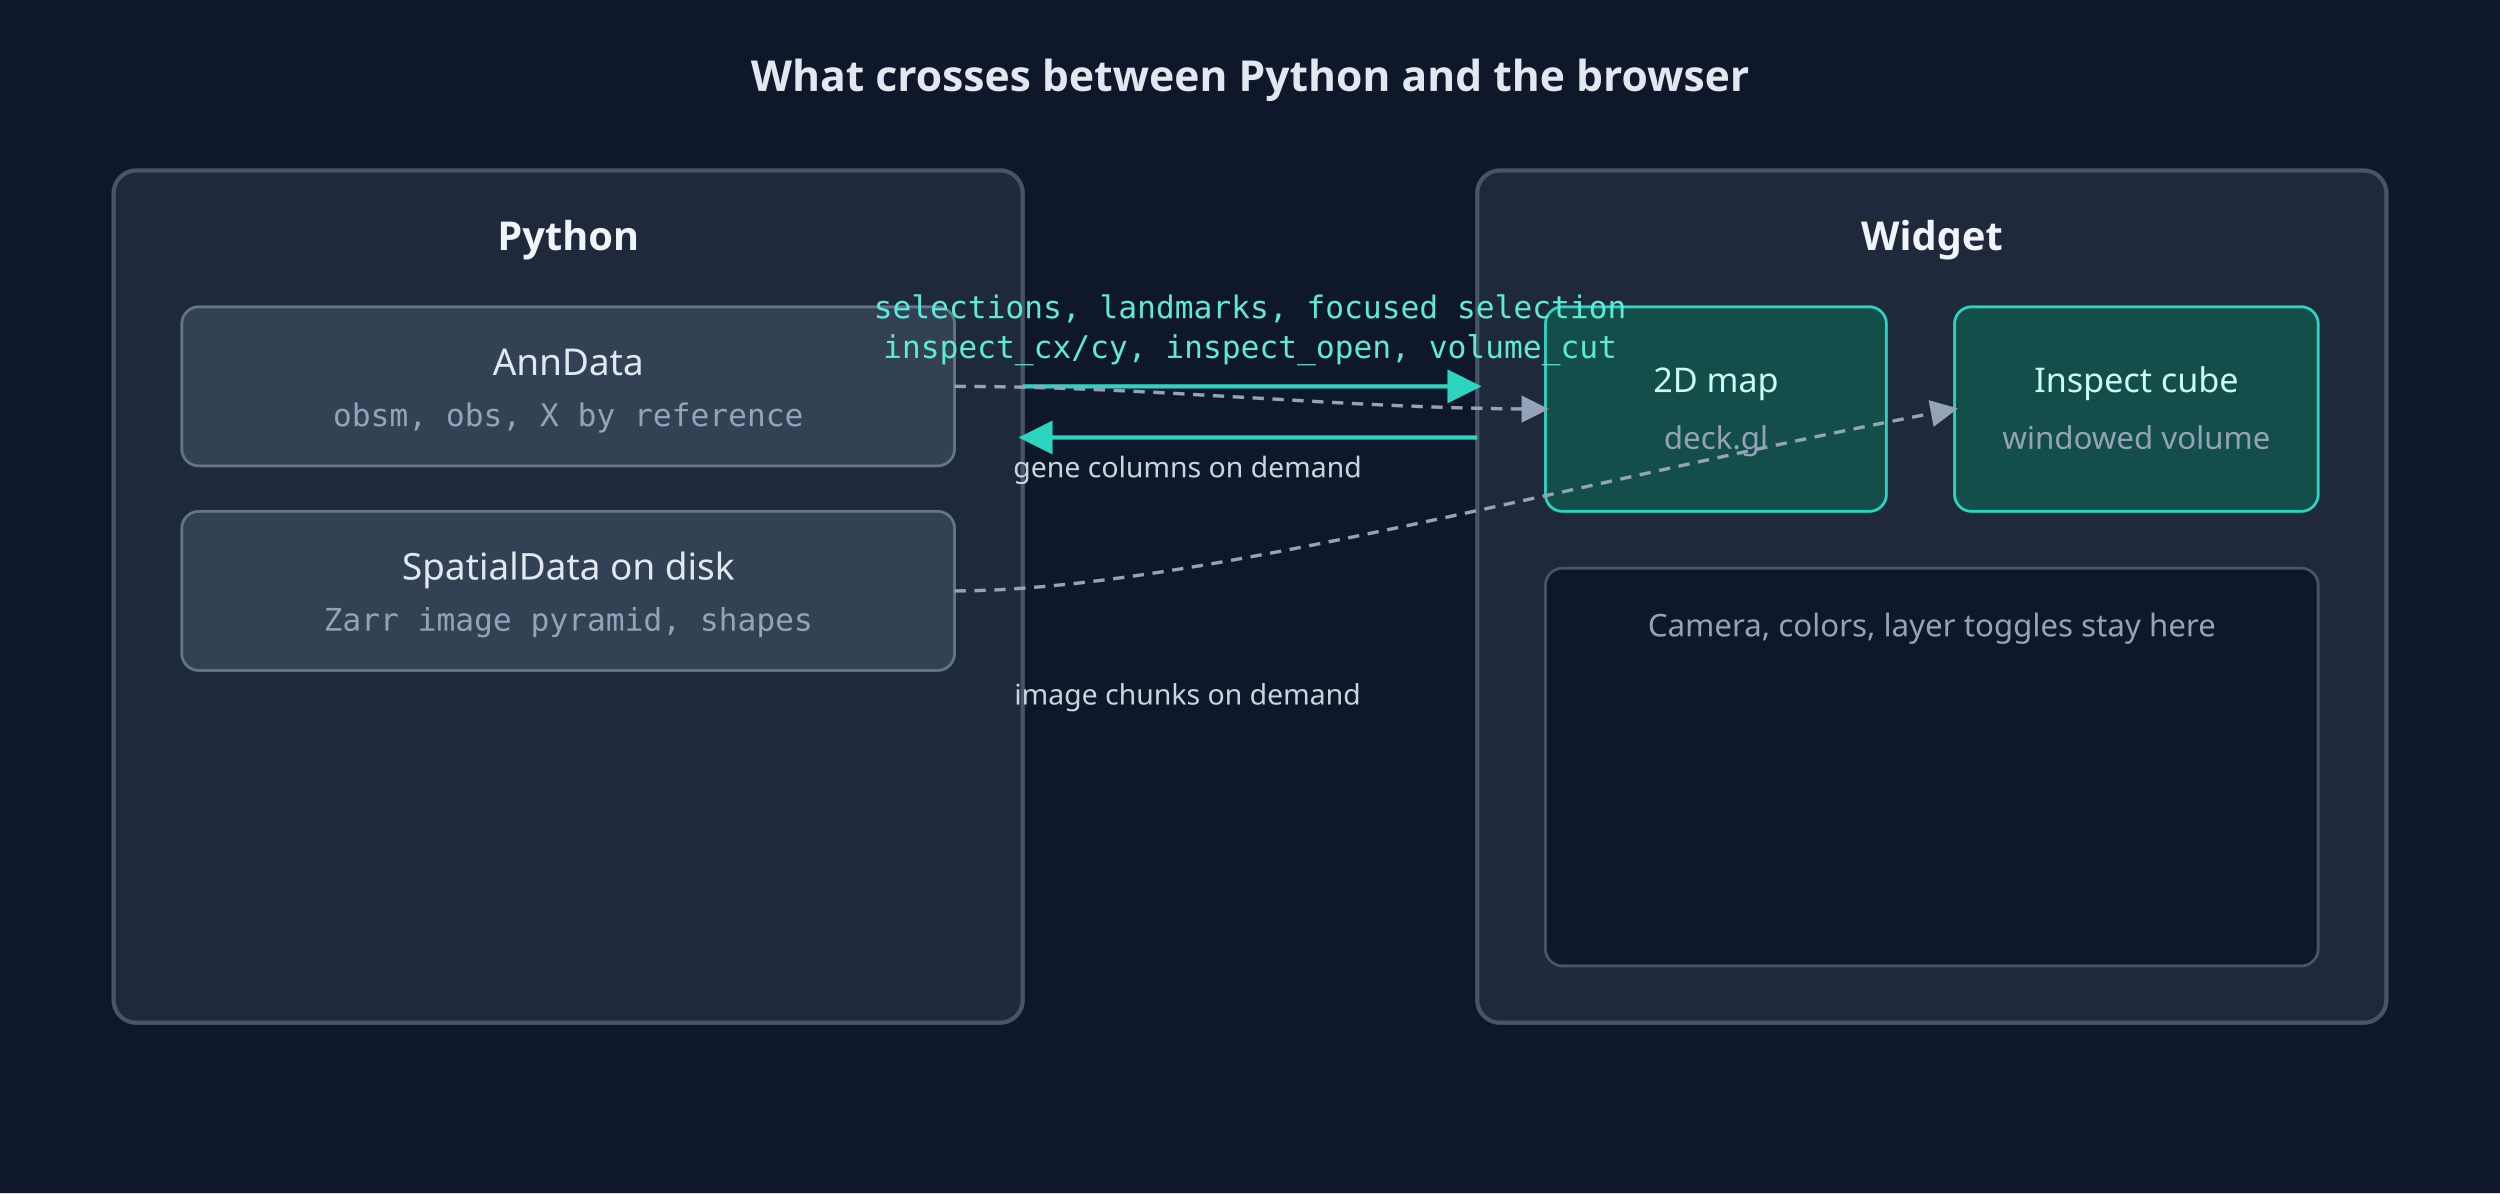
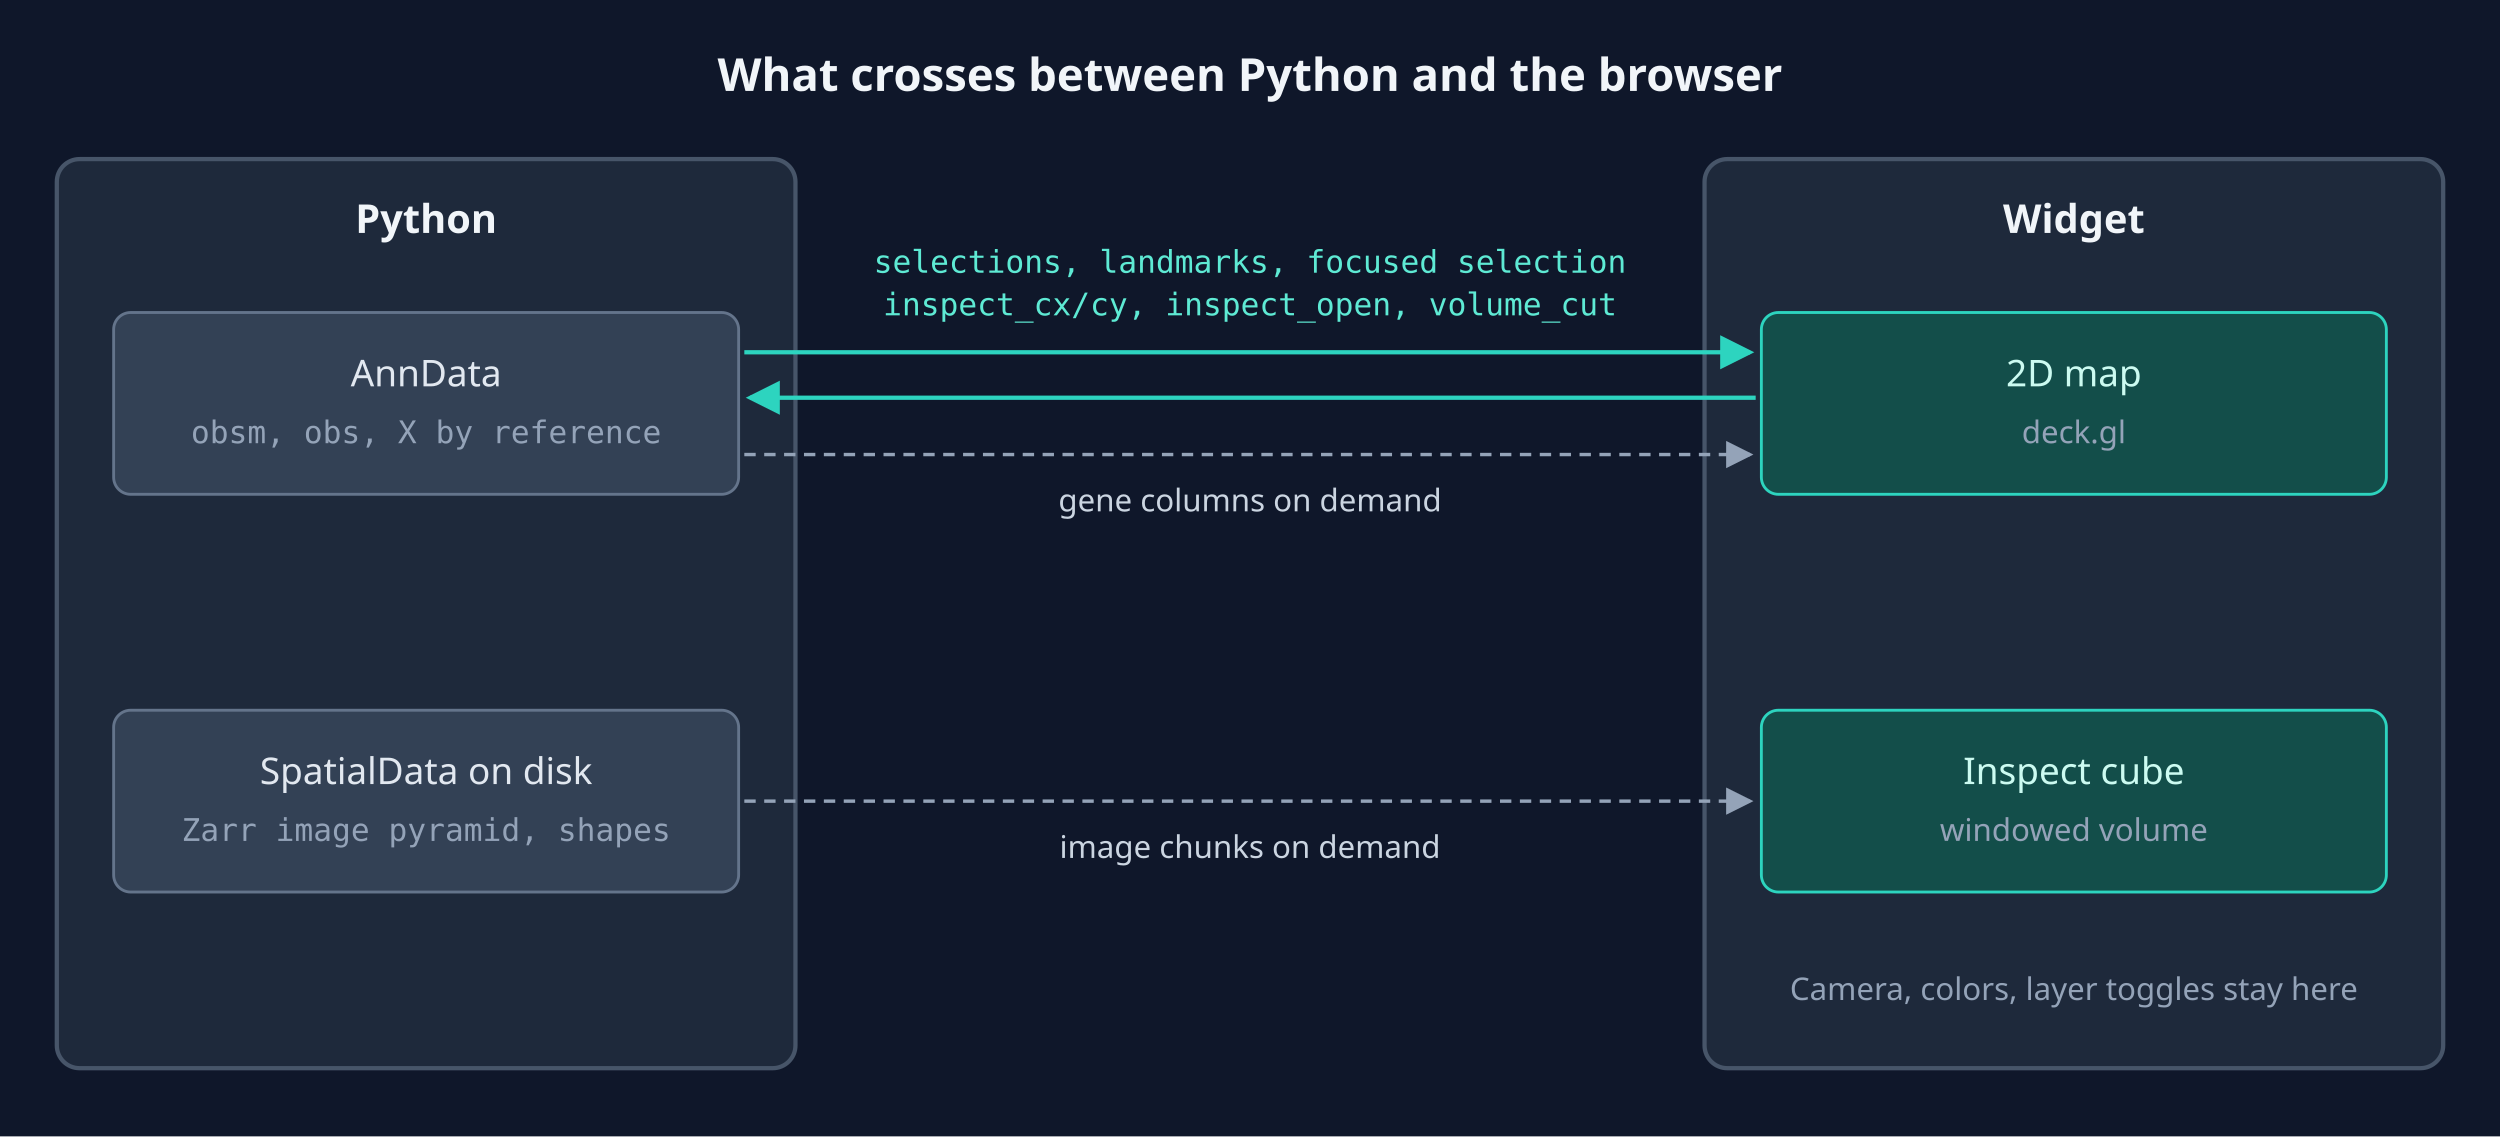
- <svg xmlns="http://www.w3.org/2000/svg" width="880" height="420" viewBox="0 0 880 420" role="img" aria-labelledby="title desc">
+ <svg xmlns="http://www.w3.org/2000/svg" width="880" height="400" viewBox="0 0 880 400" role="img" aria-labelledby="title desc">
  <defs>
-     <marker id="arrow-teal" markerWidth="8" markerHeight="8" refX="7" refY="4" orient="auto">
+     <marker id="at" markerWidth="8" markerHeight="8" refX="7" refY="4" orient="auto">
      <path d="M0,0 L8,4 L0,8 Z" fill="#2dd4bf" />
    </marker>
-     <marker id="arrow-gray" markerWidth="8" markerHeight="8" refX="7" refY="4" orient="auto">
+     <marker id="ag" markerWidth="8" markerHeight="8" refX="7" refY="4" orient="auto">
      <path d="M0,0 L8,4 L0,8 Z" fill="#94a3b8" />
    </marker>
  </defs>
-   <rect width="880" height="420" fill="#0f172a" />
-   <text x="440" y="32" text-anchor="middle" font-family="IBM Plex Sans, sans-serif" font-size="15" font-weight="600" fill="#e2e8f0">What crosses between Python and the browser</text>
-   <rect x="40" y="60" width="320" height="300" rx="8" fill="#1e293b" stroke="#475569" stroke-width="1.5" />
-   <text x="200" y="88" text-anchor="middle" font-family="IBM Plex Sans, sans-serif" font-size="14" font-weight="600" fill="#f1f5f9">Python</text>
-   <rect x="64" y="108" width="272" height="56" rx="6" fill="#334155" stroke="#64748b" />
-   <text x="200" y="132" text-anchor="middle" font-family="IBM Plex Sans, sans-serif" font-size="13" fill="#e2e8f0">AnnData</text>
-   <text x="200" y="150" text-anchor="middle" font-family="JetBrains Mono, monospace" font-size="11" fill="#94a3b8">obsm, obs, X by reference</text>
-   <rect x="64" y="180" width="272" height="56" rx="6" fill="#334155" stroke="#64748b" />
-   <text x="200" y="204" text-anchor="middle" font-family="IBM Plex Sans, sans-serif" font-size="13" fill="#e2e8f0">SpatialData on disk</text>
-   <text x="200" y="222" text-anchor="middle" font-family="JetBrains Mono, monospace" font-size="11" fill="#94a3b8">Zarr image pyramid, shapes</text>
-   <rect x="520" y="60" width="320" height="300" rx="8" fill="#1e293b" stroke="#475569" stroke-width="1.5" />
-   <text x="680" y="88" text-anchor="middle" font-family="IBM Plex Sans, sans-serif" font-size="14" font-weight="600" fill="#f1f5f9">Widget</text>
-   <rect x="544" y="108" width="120" height="72" rx="6" fill="#134e4a" stroke="#2dd4bf" />
-   <text x="604" y="138" text-anchor="middle" font-family="IBM Plex Sans, sans-serif" font-size="12" fill="#ccfbf1">2D map</text>
-   <text x="604" y="158" text-anchor="middle" font-family="IBM Plex Sans, sans-serif" font-size="11" fill="#94a3b8">deck.gl</text>
-   <rect x="688" y="108" width="128" height="72" rx="6" fill="#134e4a" stroke="#2dd4bf" />
-   <text x="752" y="138" text-anchor="middle" font-family="IBM Plex Sans, sans-serif" font-size="12" fill="#ccfbf1">Inspect cube</text>
-   <text x="752" y="158" text-anchor="middle" font-family="IBM Plex Sans, sans-serif" font-size="11" fill="#94a3b8">windowed volume</text>
-   <rect x="544" y="200" width="272" height="140" rx="6" fill="#0f172a" stroke="#475569" />
-   <text x="680" y="224" text-anchor="middle" font-family="IBM Plex Sans, sans-serif" font-size="11" fill="#94a3b8">Camera, colors, layer toggles stay here</text>
-   <text x="440" y="112" text-anchor="middle" font-family="JetBrains Mono, monospace" font-size="11" fill="#5eead4">selections, landmarks, focused selection</text>
-   <text x="440" y="126" text-anchor="middle" font-family="JetBrains Mono, monospace" font-size="11" fill="#5eead4">inspect_cx/cy, inspect_open, volume_cut</text>
-   <path d="M360 136 H520" stroke="#2dd4bf" stroke-width="1.5" marker-end="url(#arrow-teal)" />
-   <path d="M520 154 H360" stroke="#2dd4bf" stroke-width="1.5" marker-end="url(#arrow-teal)" />
-   <path d="M336 136 C 408 136, 472 144, 544 144" fill="none" stroke="#94a3b8" stroke-width="1.2" stroke-dasharray="4 3" marker-end="url(#arrow-gray)" />
-   <text x="418" y="168" text-anchor="middle" font-family="IBM Plex Sans, sans-serif" font-size="10" fill="#cbd5e1">gene columns on demand</text>
-   <path d="M336 208 C 420 208, 560 168, 688 144" fill="none" stroke="#94a3b8" stroke-width="1.2" stroke-dasharray="4 3" marker-end="url(#arrow-gray)" />
-   <text x="418" y="248" text-anchor="middle" font-family="IBM Plex Sans, sans-serif" font-size="10" fill="#cbd5e1">image chunks on demand</text>
+   <rect width="880" height="400" fill="#0f172a" />
+   <text x="440" y="32" text-anchor="middle" font-family="IBM Plex Sans, sans-serif" font-size="16" font-weight="600" fill="#f1f5f9">What crosses between Python and the browser</text>
+   <rect x="20" y="56" width="260" height="320" rx="8" fill="#1e293b" stroke="#475569" stroke-width="1.5" />
+   <text x="150" y="82" text-anchor="middle" font-family="IBM Plex Sans, sans-serif" font-size="14" font-weight="600" fill="#f1f5f9">Python</text>
+   <rect x="40" y="110" width="220" height="64" rx="6" fill="#334155" stroke="#64748b" />
+   <text x="150" y="136" text-anchor="middle" font-family="IBM Plex Sans, sans-serif" font-size="13" fill="#e2e8f0">AnnData</text>
+   <text x="150" y="156" text-anchor="middle" font-family="JetBrains Mono, monospace" font-size="11" fill="#94a3b8">obsm, obs, X by reference</text>
+   <rect x="40" y="250" width="220" height="64" rx="6" fill="#334155" stroke="#64748b" />
+   <text x="150" y="276" text-anchor="middle" font-family="IBM Plex Sans, sans-serif" font-size="13" fill="#e2e8f0">SpatialData on disk</text>
+   <text x="150" y="296" text-anchor="middle" font-family="JetBrains Mono, monospace" font-size="11" fill="#94a3b8">Zarr image pyramid, shapes</text>
+   <rect x="600" y="56" width="260" height="320" rx="8" fill="#1e293b" stroke="#475569" stroke-width="1.5" />
+   <text x="730" y="82" text-anchor="middle" font-family="IBM Plex Sans, sans-serif" font-size="14" font-weight="600" fill="#f1f5f9">Widget</text>
+   <rect x="620" y="110" width="220" height="64" rx="6" fill="#134e4a" stroke="#2dd4bf" />
+   <text x="730" y="136" text-anchor="middle" font-family="IBM Plex Sans, sans-serif" font-size="13" fill="#ccfbf1">2D map</text>
+   <text x="730" y="156" text-anchor="middle" font-family="IBM Plex Sans, sans-serif" font-size="11" fill="#94a3b8">deck.gl</text>
+   <rect x="620" y="250" width="220" height="64" rx="6" fill="#134e4a" stroke="#2dd4bf" />
+   <text x="730" y="276" text-anchor="middle" font-family="IBM Plex Sans, sans-serif" font-size="13" fill="#ccfbf1">Inspect cube</text>
+   <text x="730" y="296" text-anchor="middle" font-family="IBM Plex Sans, sans-serif" font-size="11" fill="#94a3b8">windowed volume</text>
+   <text x="730" y="352" text-anchor="middle" font-family="IBM Plex Sans, sans-serif" font-size="11" fill="#94a3b8">Camera, colors, layer toggles stay here</text>
+   <text x="440" y="96" text-anchor="middle" font-family="JetBrains Mono, monospace" font-size="11" fill="#5eead4">selections, landmarks, focused selection</text>
+   <text x="440" y="111" text-anchor="middle" font-family="JetBrains Mono, monospace" font-size="11" fill="#5eead4">inspect_cx/cy, inspect_open, volume_cut</text>
+   <path d="M262 124 H616" stroke="#2dd4bf" stroke-width="1.5" marker-end="url(#at)" />
+   <path d="M618 140 H264" stroke="#2dd4bf" stroke-width="1.5" marker-end="url(#at)" />
+   <path d="M262 160 H616" fill="none" stroke="#94a3b8" stroke-width="1.2" stroke-dasharray="4 3" marker-end="url(#ag)" />
+   <text x="440" y="180" text-anchor="middle" font-family="IBM Plex Sans, sans-serif" font-size="11" fill="#cbd5e1">gene columns on demand</text>
+   <path d="M262 282 H616" fill="none" stroke="#94a3b8" stroke-width="1.2" stroke-dasharray="4 3" marker-end="url(#ag)" />
+   <text x="440" y="302" text-anchor="middle" font-family="IBM Plex Sans, sans-serif" font-size="11" fill="#cbd5e1">image chunks on demand</text>
</svg>
